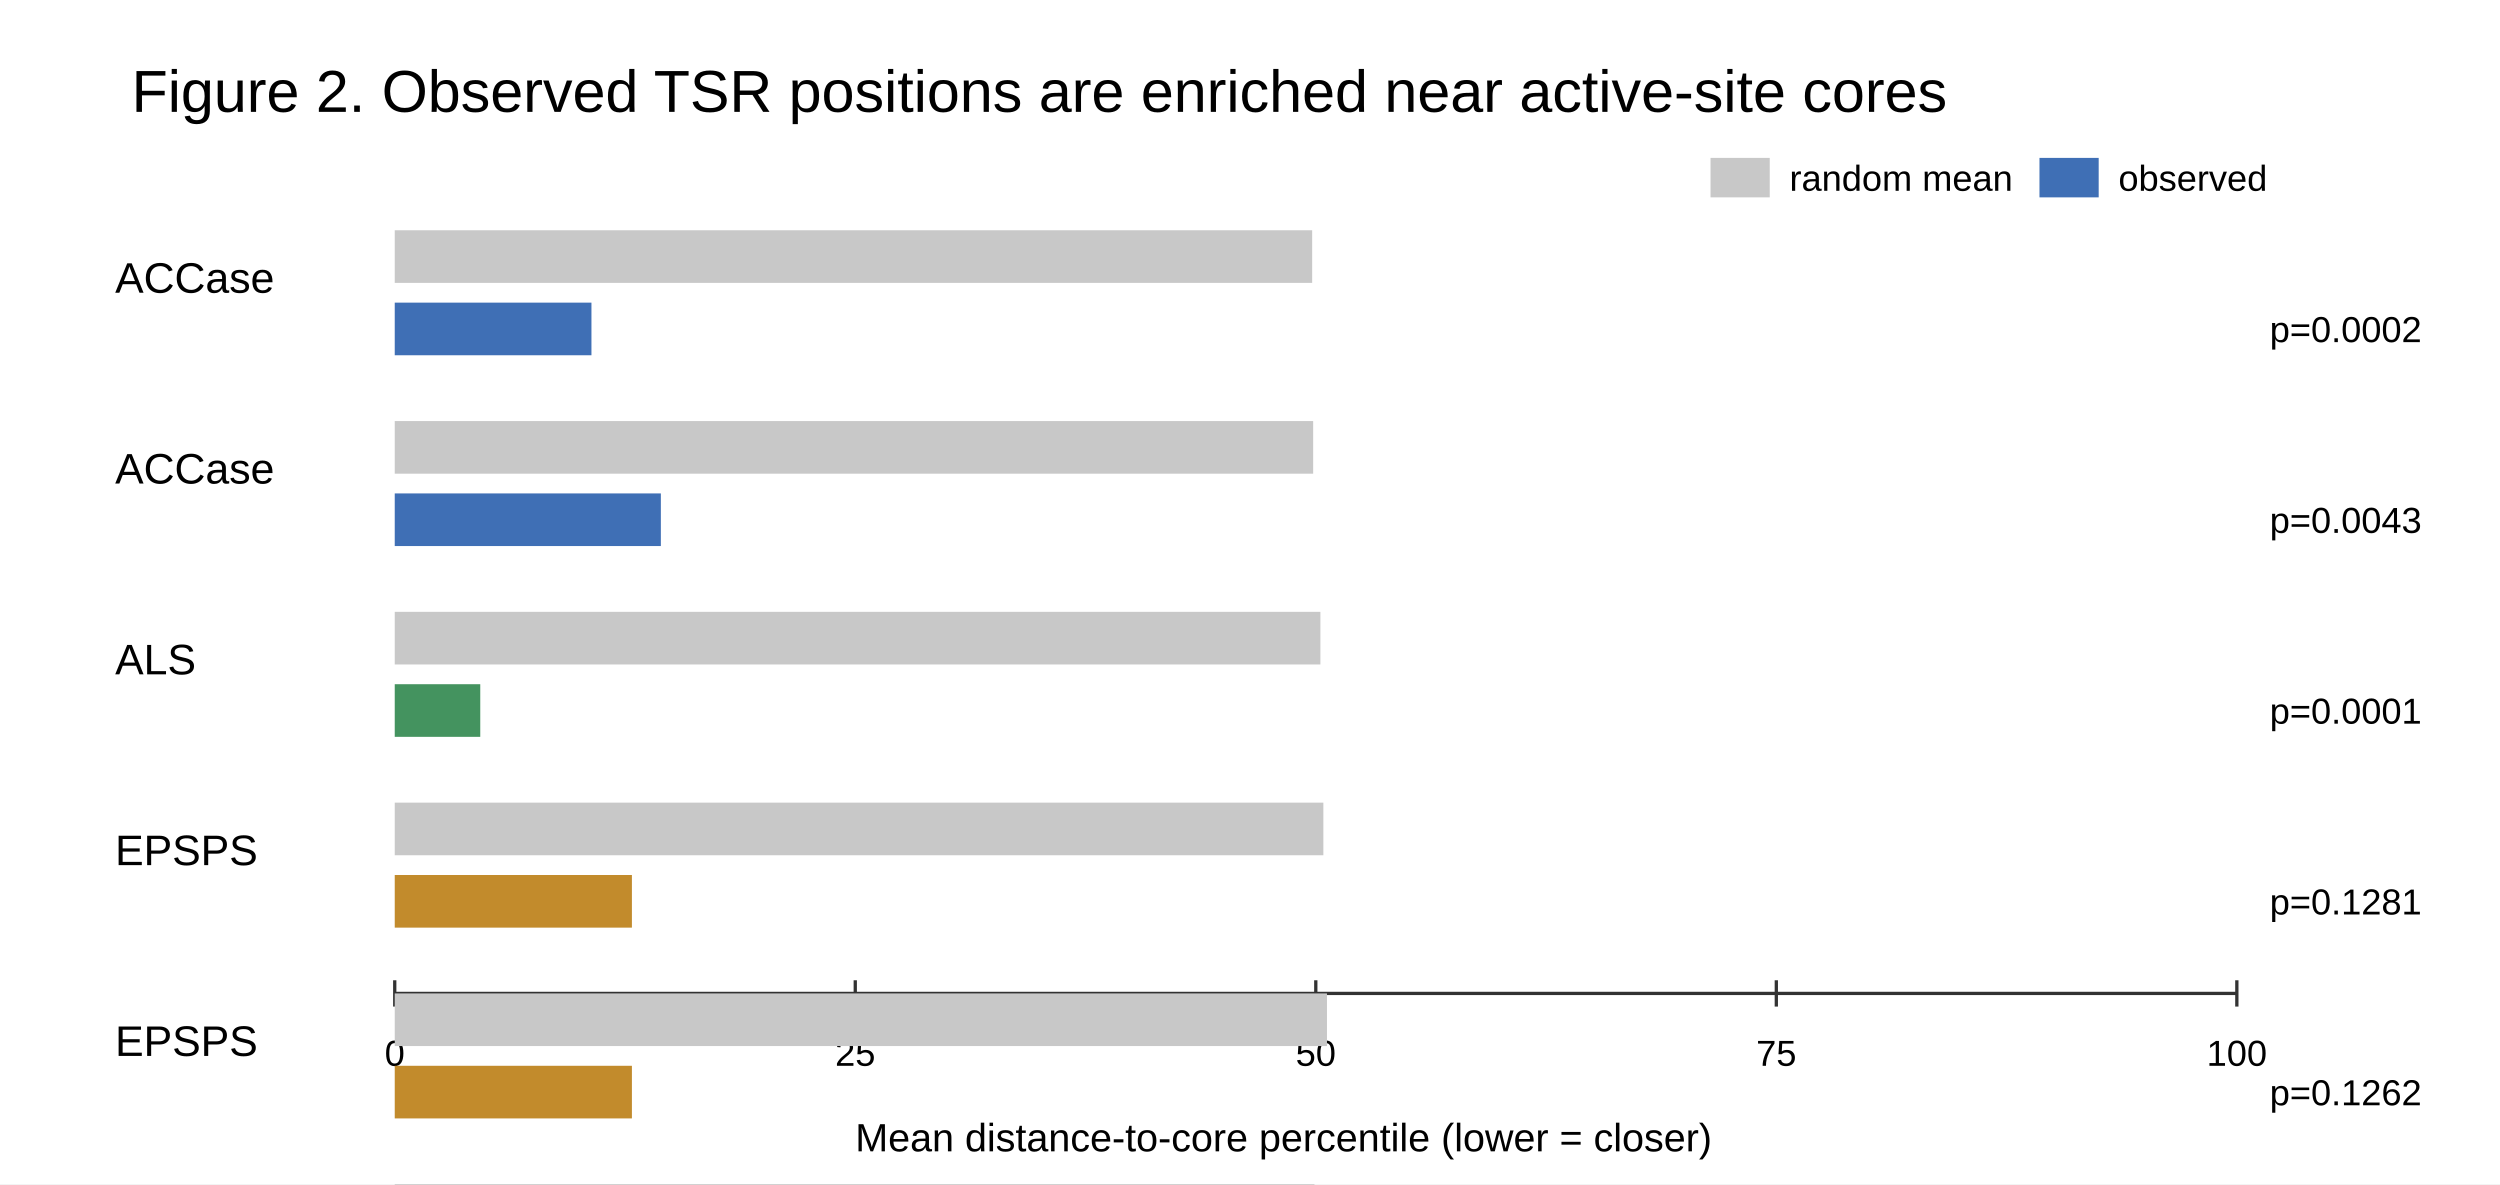
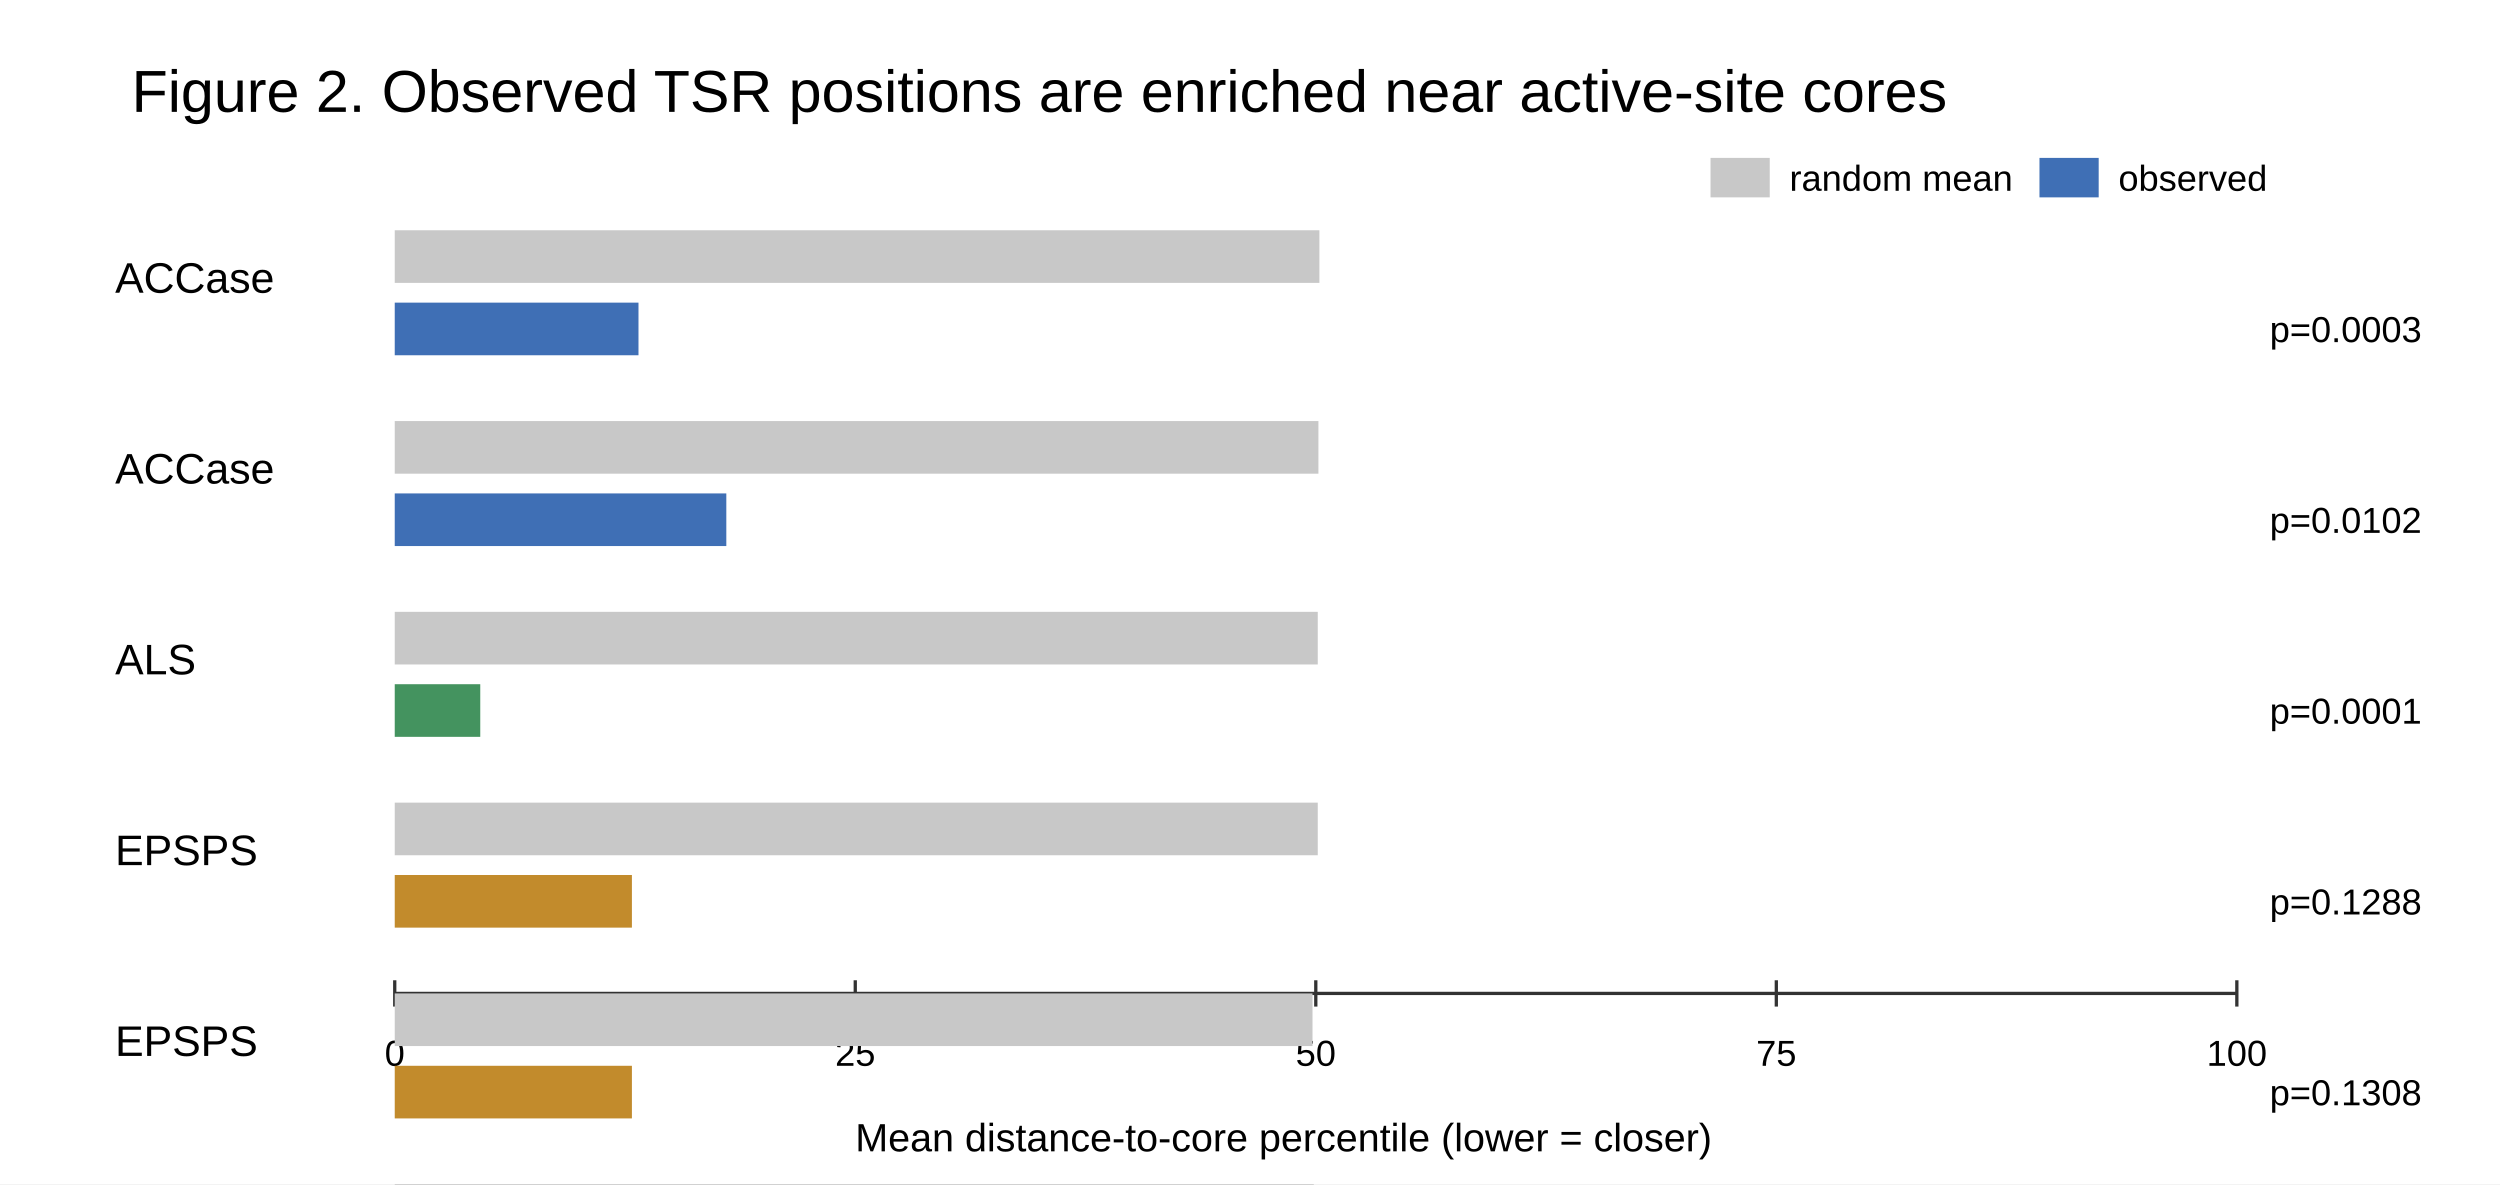
<svg xmlns="http://www.w3.org/2000/svg" width="760" height="360" viewBox="0 0 760 360">
  <rect width="100%" height="100%" fill="white" />
  <text x="40.0" y="34.0" font-size="18" font-family="Arial, sans-serif" text-anchor="start">Figure 2. Observed TSR positions are enriched near active-site cores</text>
  <line x1="120" y1="302" x2="680" y2="302" stroke="#333" />
  <line x1="120.0" y1="298" x2="120.0" y2="306" stroke="#333" />
  <text x="120.0" y="324.0" font-size="11" font-family="Arial, sans-serif" text-anchor="middle">0</text>
  <line x1="260.0" y1="298" x2="260.0" y2="306" stroke="#333" />
  <text x="260.0" y="324.0" font-size="11" font-family="Arial, sans-serif" text-anchor="middle">25</text>
  <line x1="400.0" y1="298" x2="400.0" y2="306" stroke="#333" />
  <text x="400.0" y="324.0" font-size="11" font-family="Arial, sans-serif" text-anchor="middle">50</text>
  <line x1="540.0" y1="298" x2="540.0" y2="306" stroke="#333" />
  <text x="540.0" y="324.0" font-size="11" font-family="Arial, sans-serif" text-anchor="middle">75</text>
  <line x1="680.0" y1="298" x2="680.0" y2="306" stroke="#333" />
  <text x="680.0" y="324.0" font-size="11" font-family="Arial, sans-serif" text-anchor="middle">100</text>
  <text x="35.0" y="89.0" font-size="13" font-family="Arial, sans-serif" text-anchor="start">ACCase</text>
-   <rect x="120.0" y="70.0" width="278.9" height="16.0" fill="#c8c8c8" stroke="none" />
-   <rect x="120.0" y="92.0" width="59.8" height="16.0" fill="#3f6fb5" stroke="none" />
-   <text x="690.0" y="104.0" font-size="11" font-family="Arial, sans-serif" text-anchor="start">p=0.0002</text>
+   <rect x="120.0" y="70.0" width="281.1" height="16.0" fill="#c8c8c8" stroke="none" />
+   <rect x="120.0" y="92.0" width="74.1" height="16.0" fill="#3f6fb5" stroke="none" />
+   <text x="690.0" y="104.0" font-size="11" font-family="Arial, sans-serif" text-anchor="start">p=0.0003</text>
  <text x="35.0" y="147.0" font-size="13" font-family="Arial, sans-serif" text-anchor="start">ACCase</text>
-   <rect x="120.0" y="128.0" width="279.2" height="16.0" fill="#c8c8c8" stroke="none" />
-   <rect x="120.0" y="150.0" width="80.9" height="16.0" fill="#3f6fb5" stroke="none" />
-   <text x="690.0" y="162.0" font-size="11" font-family="Arial, sans-serif" text-anchor="start">p=0.0043</text>
+   <rect x="120.0" y="128.0" width="280.8" height="16.0" fill="#c8c8c8" stroke="none" />
+   <rect x="120.0" y="150.0" width="100.8" height="16.0" fill="#3f6fb5" stroke="none" />
+   <text x="690.0" y="162.0" font-size="11" font-family="Arial, sans-serif" text-anchor="start">p=0.0102</text>
  <text x="35.0" y="205.0" font-size="13" font-family="Arial, sans-serif" text-anchor="start">ALS</text>
-   <rect x="120.0" y="186.0" width="281.4" height="16.0" fill="#c8c8c8" stroke="none" />
+   <rect x="120.0" y="186.0" width="280.6" height="16.0" fill="#c8c8c8" stroke="none" />
  <rect x="120.0" y="208.0" width="26.0" height="16.0" fill="#44935f" stroke="none" />
  <text x="690.0" y="220.0" font-size="11" font-family="Arial, sans-serif" text-anchor="start">p=0.0001</text>
  <text x="35.0" y="263.0" font-size="13" font-family="Arial, sans-serif" text-anchor="start">EPSPS</text>
-   <rect x="120.0" y="244.0" width="282.3" height="16.0" fill="#c8c8c8" stroke="none" />
+   <rect x="120.0" y="244.0" width="280.6" height="16.0" fill="#c8c8c8" stroke="none" />
  <rect x="120.0" y="266.0" width="72.1" height="16.0" fill="#c28b2c" stroke="none" />
-   <text x="690.0" y="278.0" font-size="11" font-family="Arial, sans-serif" text-anchor="start">p=0.1281</text>
+   <text x="690.0" y="278.0" font-size="11" font-family="Arial, sans-serif" text-anchor="start">p=0.1288</text>
  <text x="35.0" y="321.0" font-size="13" font-family="Arial, sans-serif" text-anchor="start">EPSPS</text>
-   <rect x="120.0" y="302.0" width="283.4" height="16.0" fill="#c8c8c8" stroke="none" />
+   <rect x="120.0" y="302.0" width="279.0" height="16.0" fill="#c8c8c8" stroke="none" />
  <rect x="120.0" y="324.0" width="72.1" height="16.0" fill="#c28b2c" stroke="none" />
-   <text x="690.0" y="336.0" font-size="11" font-family="Arial, sans-serif" text-anchor="start">p=0.1262</text>
+   <text x="690.0" y="336.0" font-size="11" font-family="Arial, sans-serif" text-anchor="start">p=0.1308</text>
  <text x="35.0" y="379.0" font-size="13" font-family="Arial, sans-serif" text-anchor="start">PPO</text>
-   <rect x="120.0" y="360.0" width="279.6" height="16.0" fill="#c8c8c8" stroke="none" />
+   <rect x="120.0" y="360.0" width="279.4" height="16.0" fill="#c8c8c8" stroke="none" />
  <rect x="120.0" y="382.0" width="44.9" height="16.0" fill="#9b4d8b" stroke="none" />
-   <text x="690.0" y="394.0" font-size="11" font-family="Arial, sans-serif" text-anchor="start">p=0.0003</text>
+   <text x="690.0" y="394.0" font-size="11" font-family="Arial, sans-serif" text-anchor="start">p=0.0006</text>
  <text x="35.0" y="437.0" font-size="13" font-family="Arial, sans-serif" text-anchor="start">PPO</text>
-   <rect x="120.0" y="418.0" width="280.2" height="16.0" fill="#c8c8c8" stroke="none" />
+   <rect x="120.0" y="418.0" width="278.9" height="16.0" fill="#c8c8c8" stroke="none" />
  <rect x="120.0" y="440.0" width="58.2" height="16.0" fill="#9b4d8b" stroke="none" />
-   <text x="690.0" y="452.0" font-size="11" font-family="Arial, sans-serif" text-anchor="start">p=0.0043</text>
+   <text x="690.0" y="452.0" font-size="11" font-family="Arial, sans-serif" text-anchor="start">p=0.0041</text>
  <text x="260.0" y="350.0" font-size="12" font-family="Arial, sans-serif" text-anchor="start">Mean distance-to-core percentile (lower = closer)</text>
  <rect x="520.0" y="48.0" width="18.0" height="12.0" fill="#c8c8c8" stroke="none" />
  <text x="544.0" y="58.0" font-size="11" font-family="Arial, sans-serif" text-anchor="start">random mean</text>
  <rect x="620.0" y="48.0" width="18.0" height="12.0" fill="#3f6fb5" stroke="none" />
  <text x="644.0" y="58.0" font-size="11" font-family="Arial, sans-serif" text-anchor="start">observed</text>
</svg>
